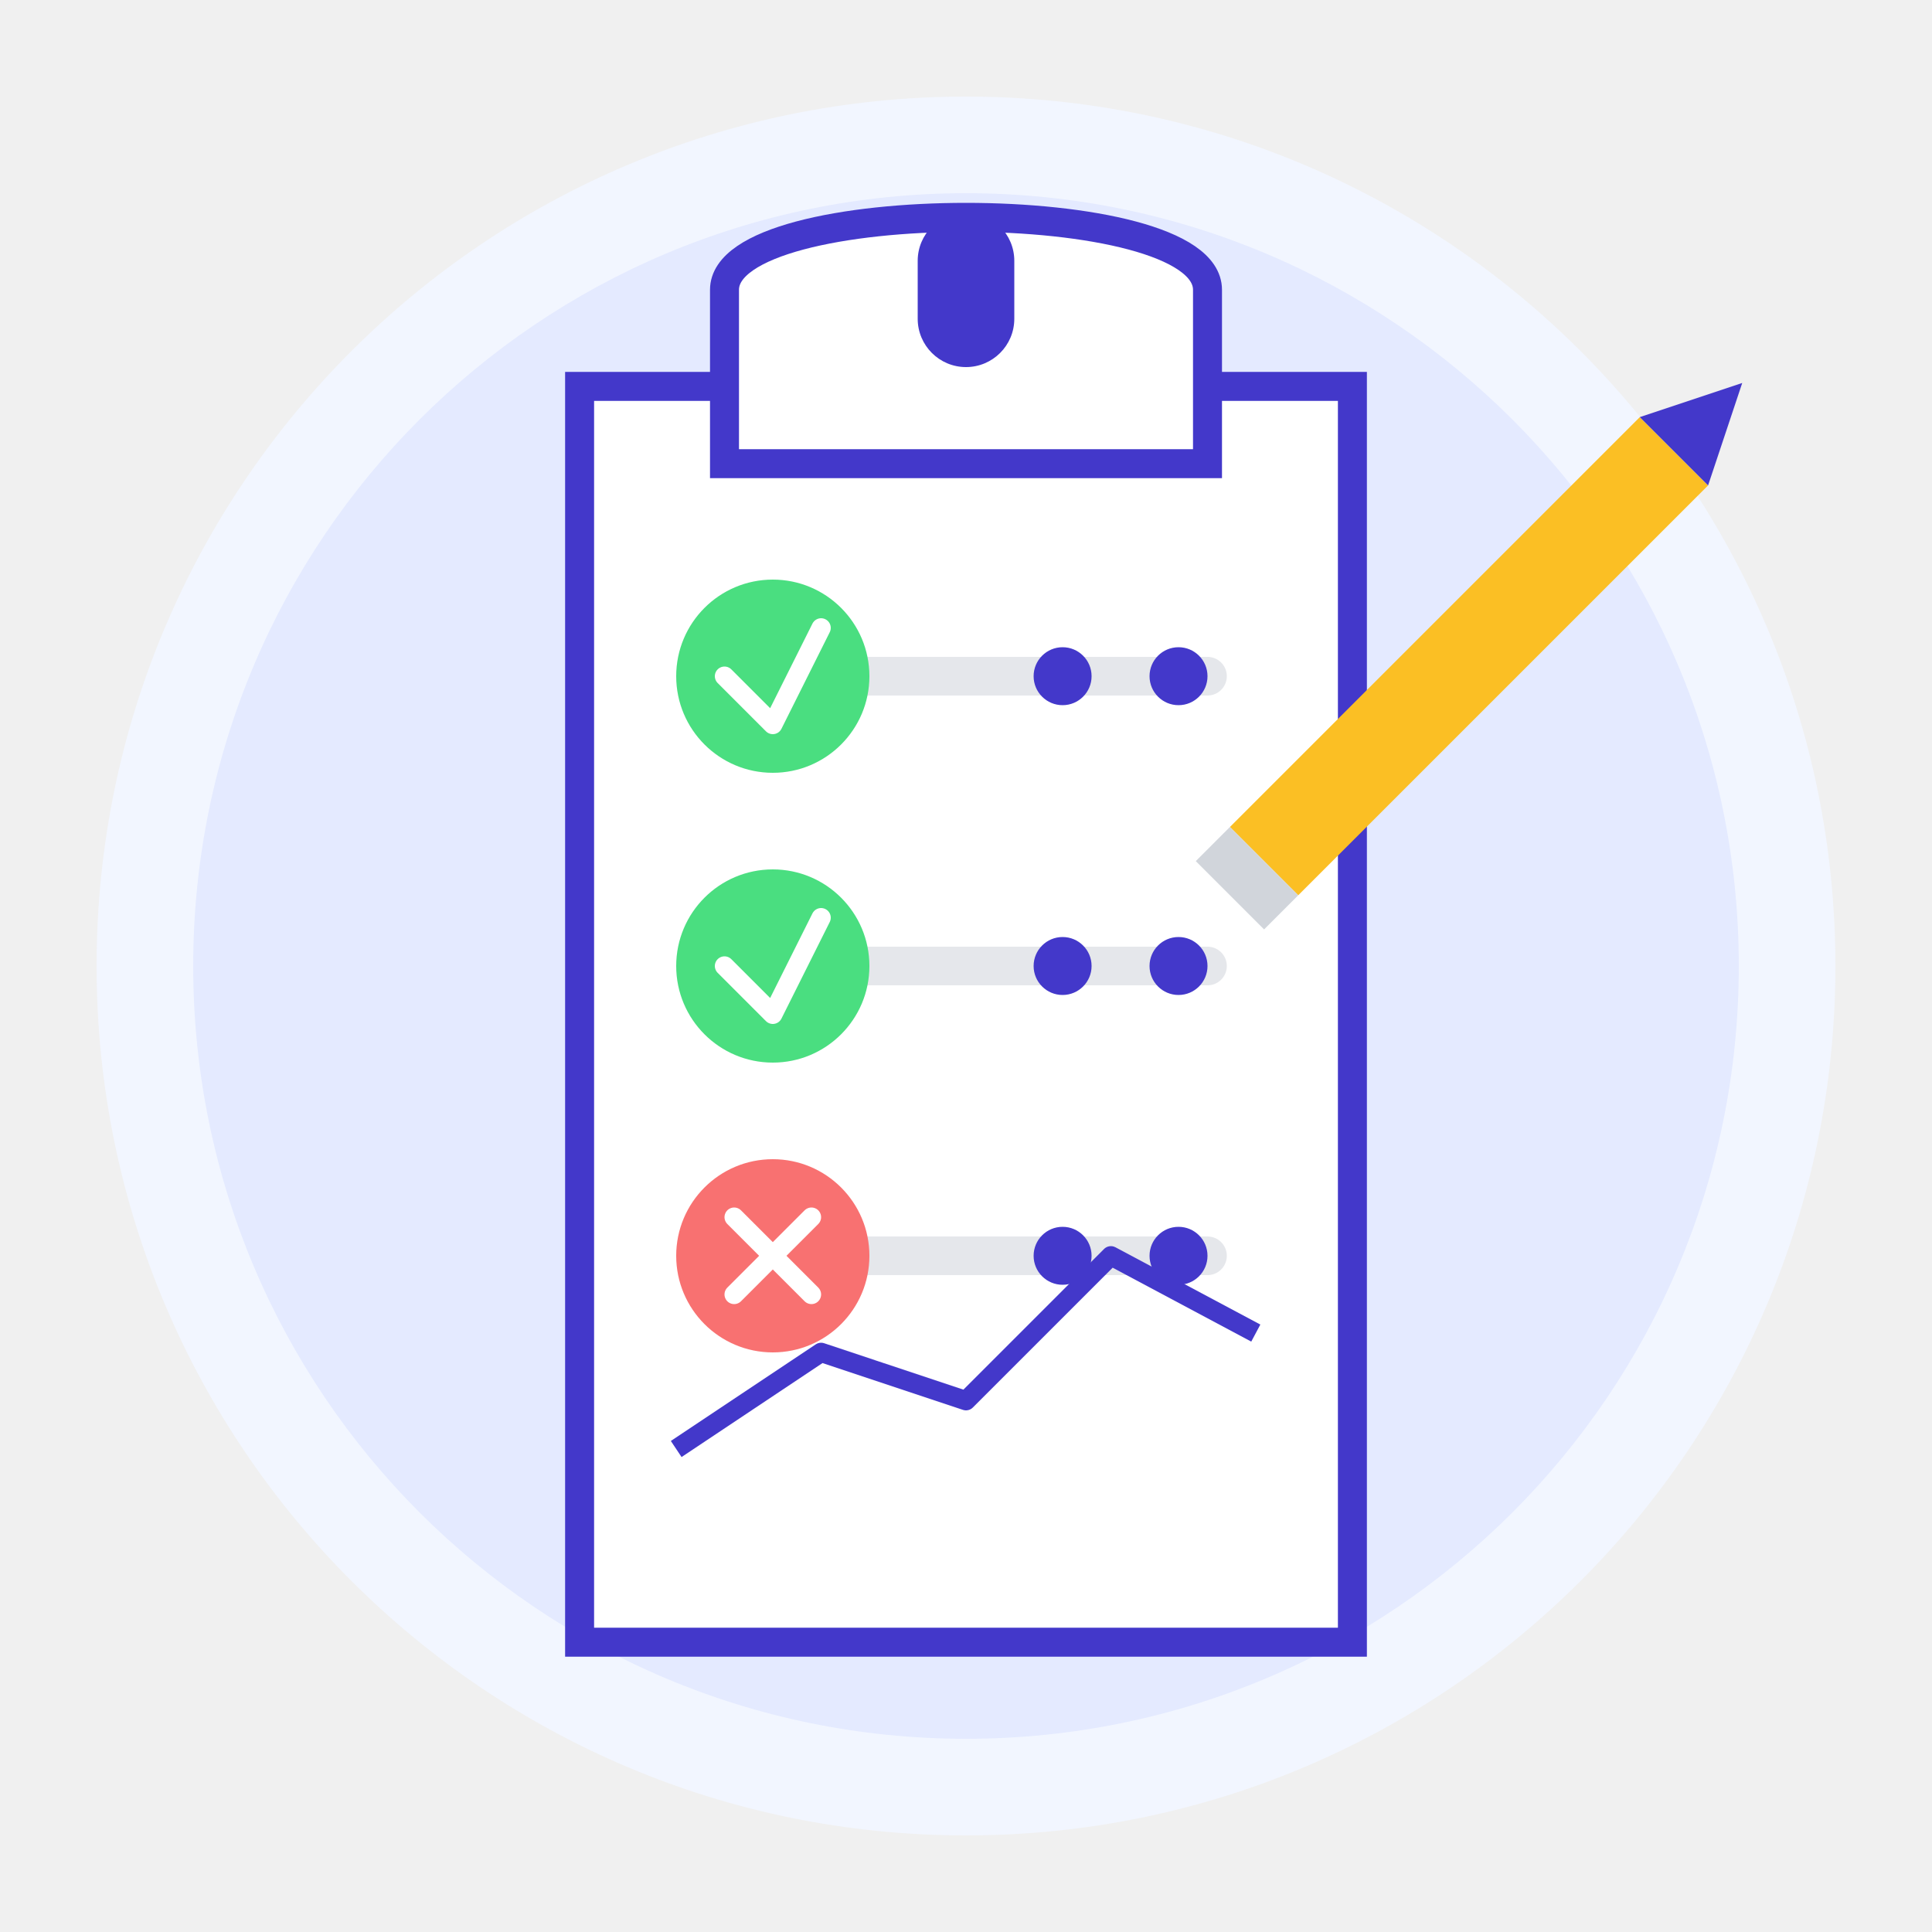
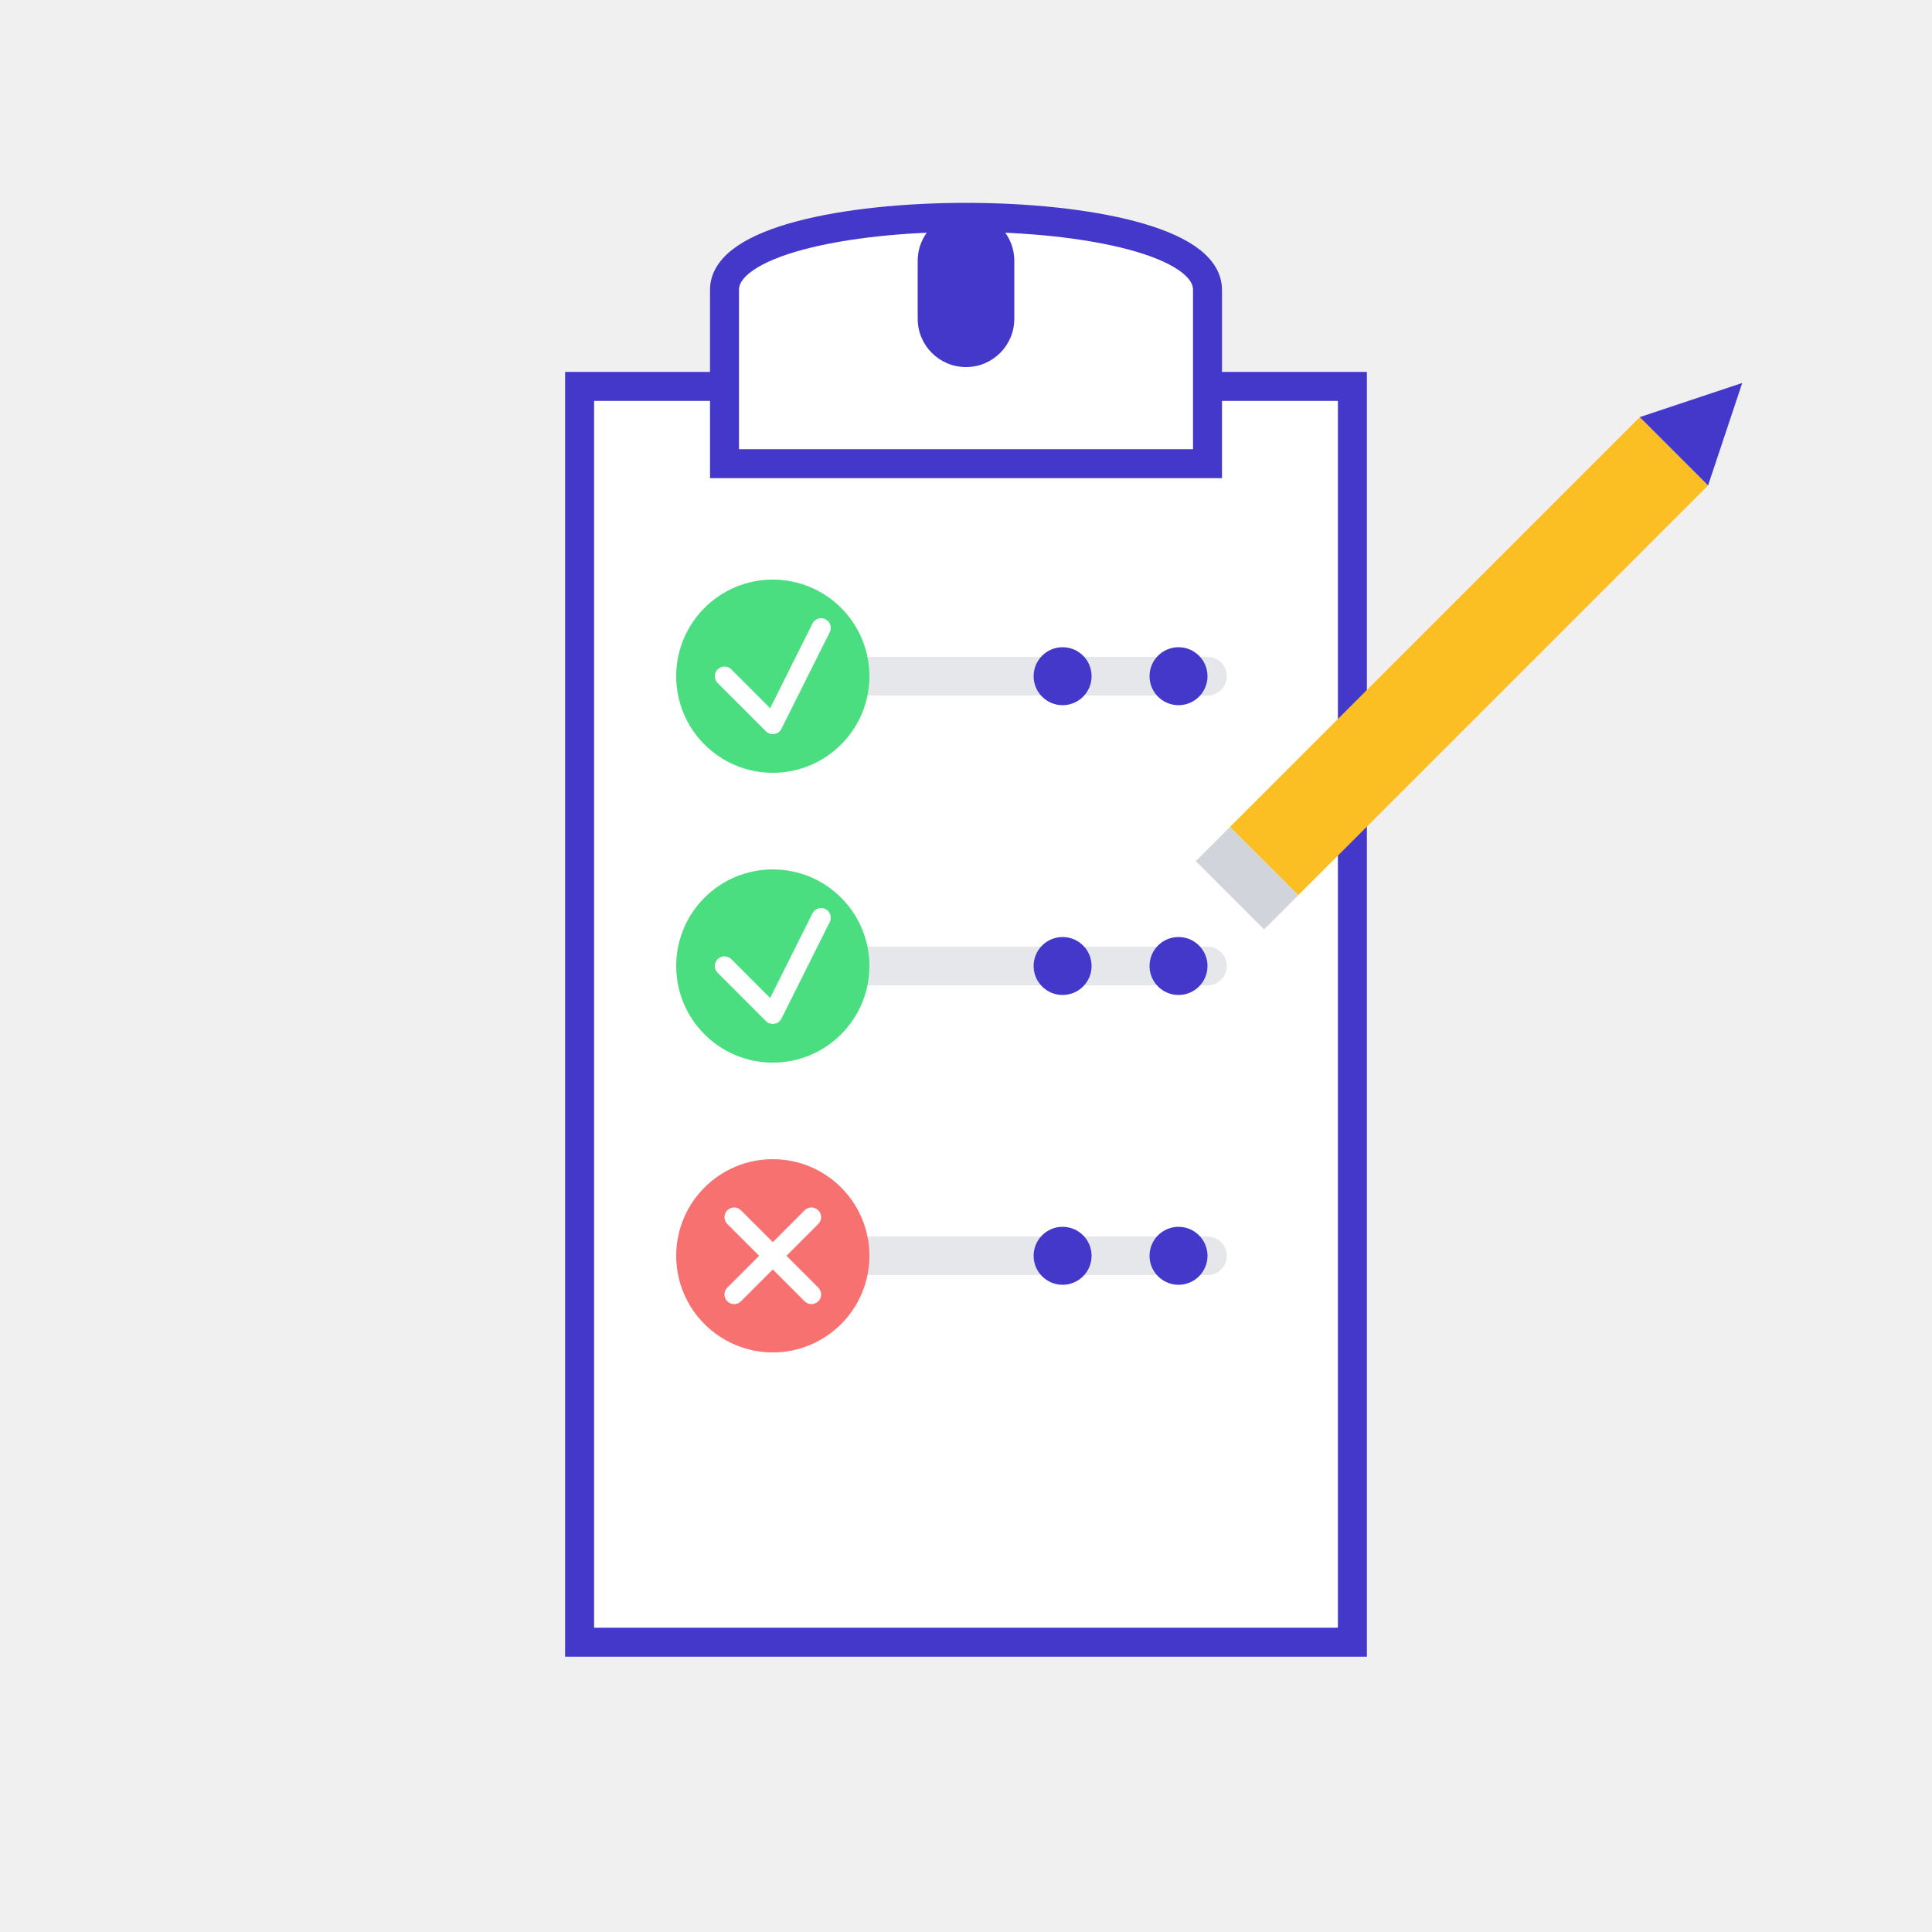
<svg xmlns="http://www.w3.org/2000/svg" viewBox="0 0 200 200">
-   <circle cx="100" cy="100" r="90" fill="#f2f6ff" />
-   <circle cx="100" cy="100" r="80" fill="#e4eaff" />
  <path d="M60 40 L140 40 L140 170 L60 170 Z" fill="#ffffff" stroke="#4338ca" stroke-width="3" />
  <path d="M75 30 C75 20, 125 20, 125 30 L125 48 L75 48 Z" fill="#ffffff" stroke="#4338ca" stroke-width="3" />
  <rect x="95" y="22" width="10" height="16" rx="5" fill="#4338ca" />
  <g stroke-width="4" stroke-linecap="round" stroke-linejoin="round">
    <line x1="75" y1="70" x2="125" y2="70" stroke="#e5e7eb" />
    <circle cx="80" cy="70" r="10" fill="#4ade80" />
    <path d="M75 70 L80 75 L85 65" stroke="white" stroke-width="2" fill="none" />
    <line x1="75" y1="100" x2="125" y2="100" stroke="#e5e7eb" />
    <circle cx="80" cy="100" r="10" fill="#4ade80" />
    <path d="M75 100 L80 105 L85 95" stroke="white" stroke-width="2" fill="none" />
    <line x1="75" y1="130" x2="125" y2="130" stroke="#e5e7eb" />
    <circle cx="80" cy="130" r="10" fill="#f87171" />
    <path d="M76 126 L84 134 M84 126 L76 134" stroke="white" stroke-width="2" />
  </g>
  <g transform="translate(145, 75) rotate(45)">
    <rect x="-5" y="-40" width="10" height="60" fill="#fbbf24" />
    <polygon points="-5,-40 5,-40 0,-50" fill="#4338ca" />
    <rect x="-5" y="20" width="10" height="5" fill="#d1d5db" />
  </g>
-   <polyline points="70,150 85,140 100,145 115,130 130,138" fill="none" stroke="#4338ca" stroke-width="2" stroke-linejoin="round" />
  <circle cx="122" cy="70" r="3" fill="#4338ca" />
  <circle cx="110" cy="70" r="3" fill="#4338ca" />
  <circle cx="122" cy="100" r="3" fill="#4338ca" />
  <circle cx="110" cy="100" r="3" fill="#4338ca" />
  <circle cx="122" cy="130" r="3" fill="#4338ca" />
  <circle cx="110" cy="130" r="3" fill="#4338ca" />
</svg>
